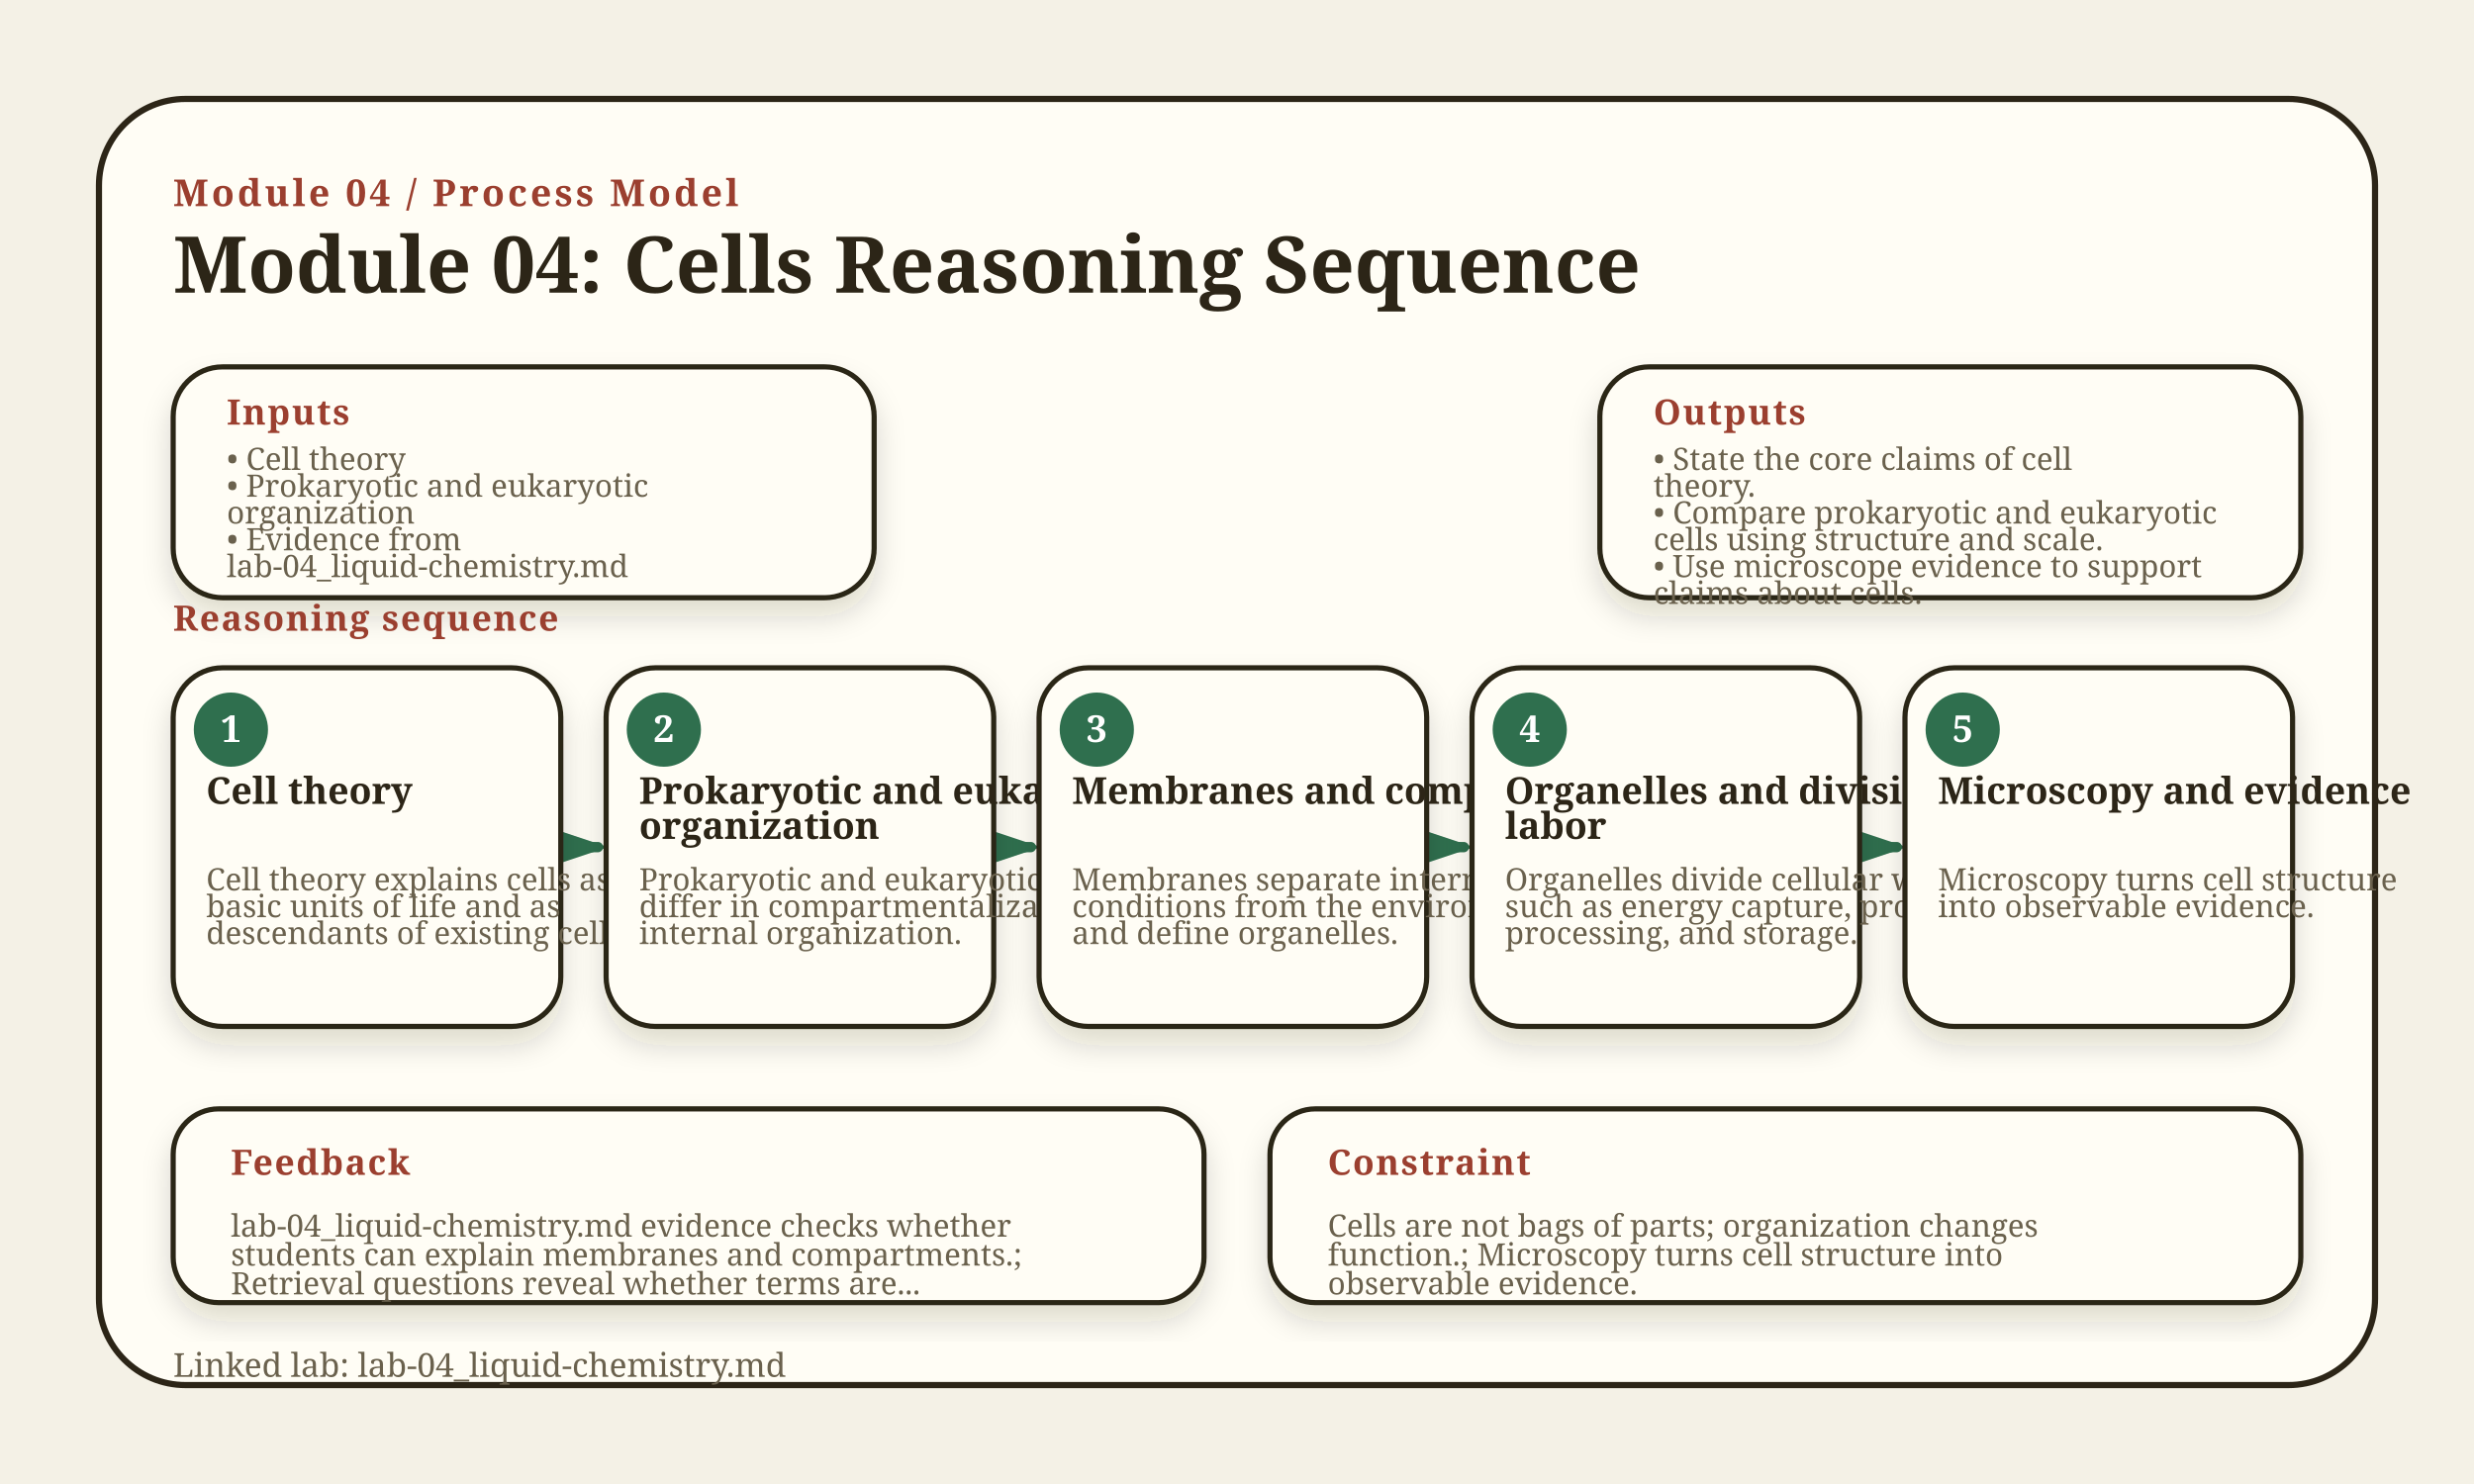
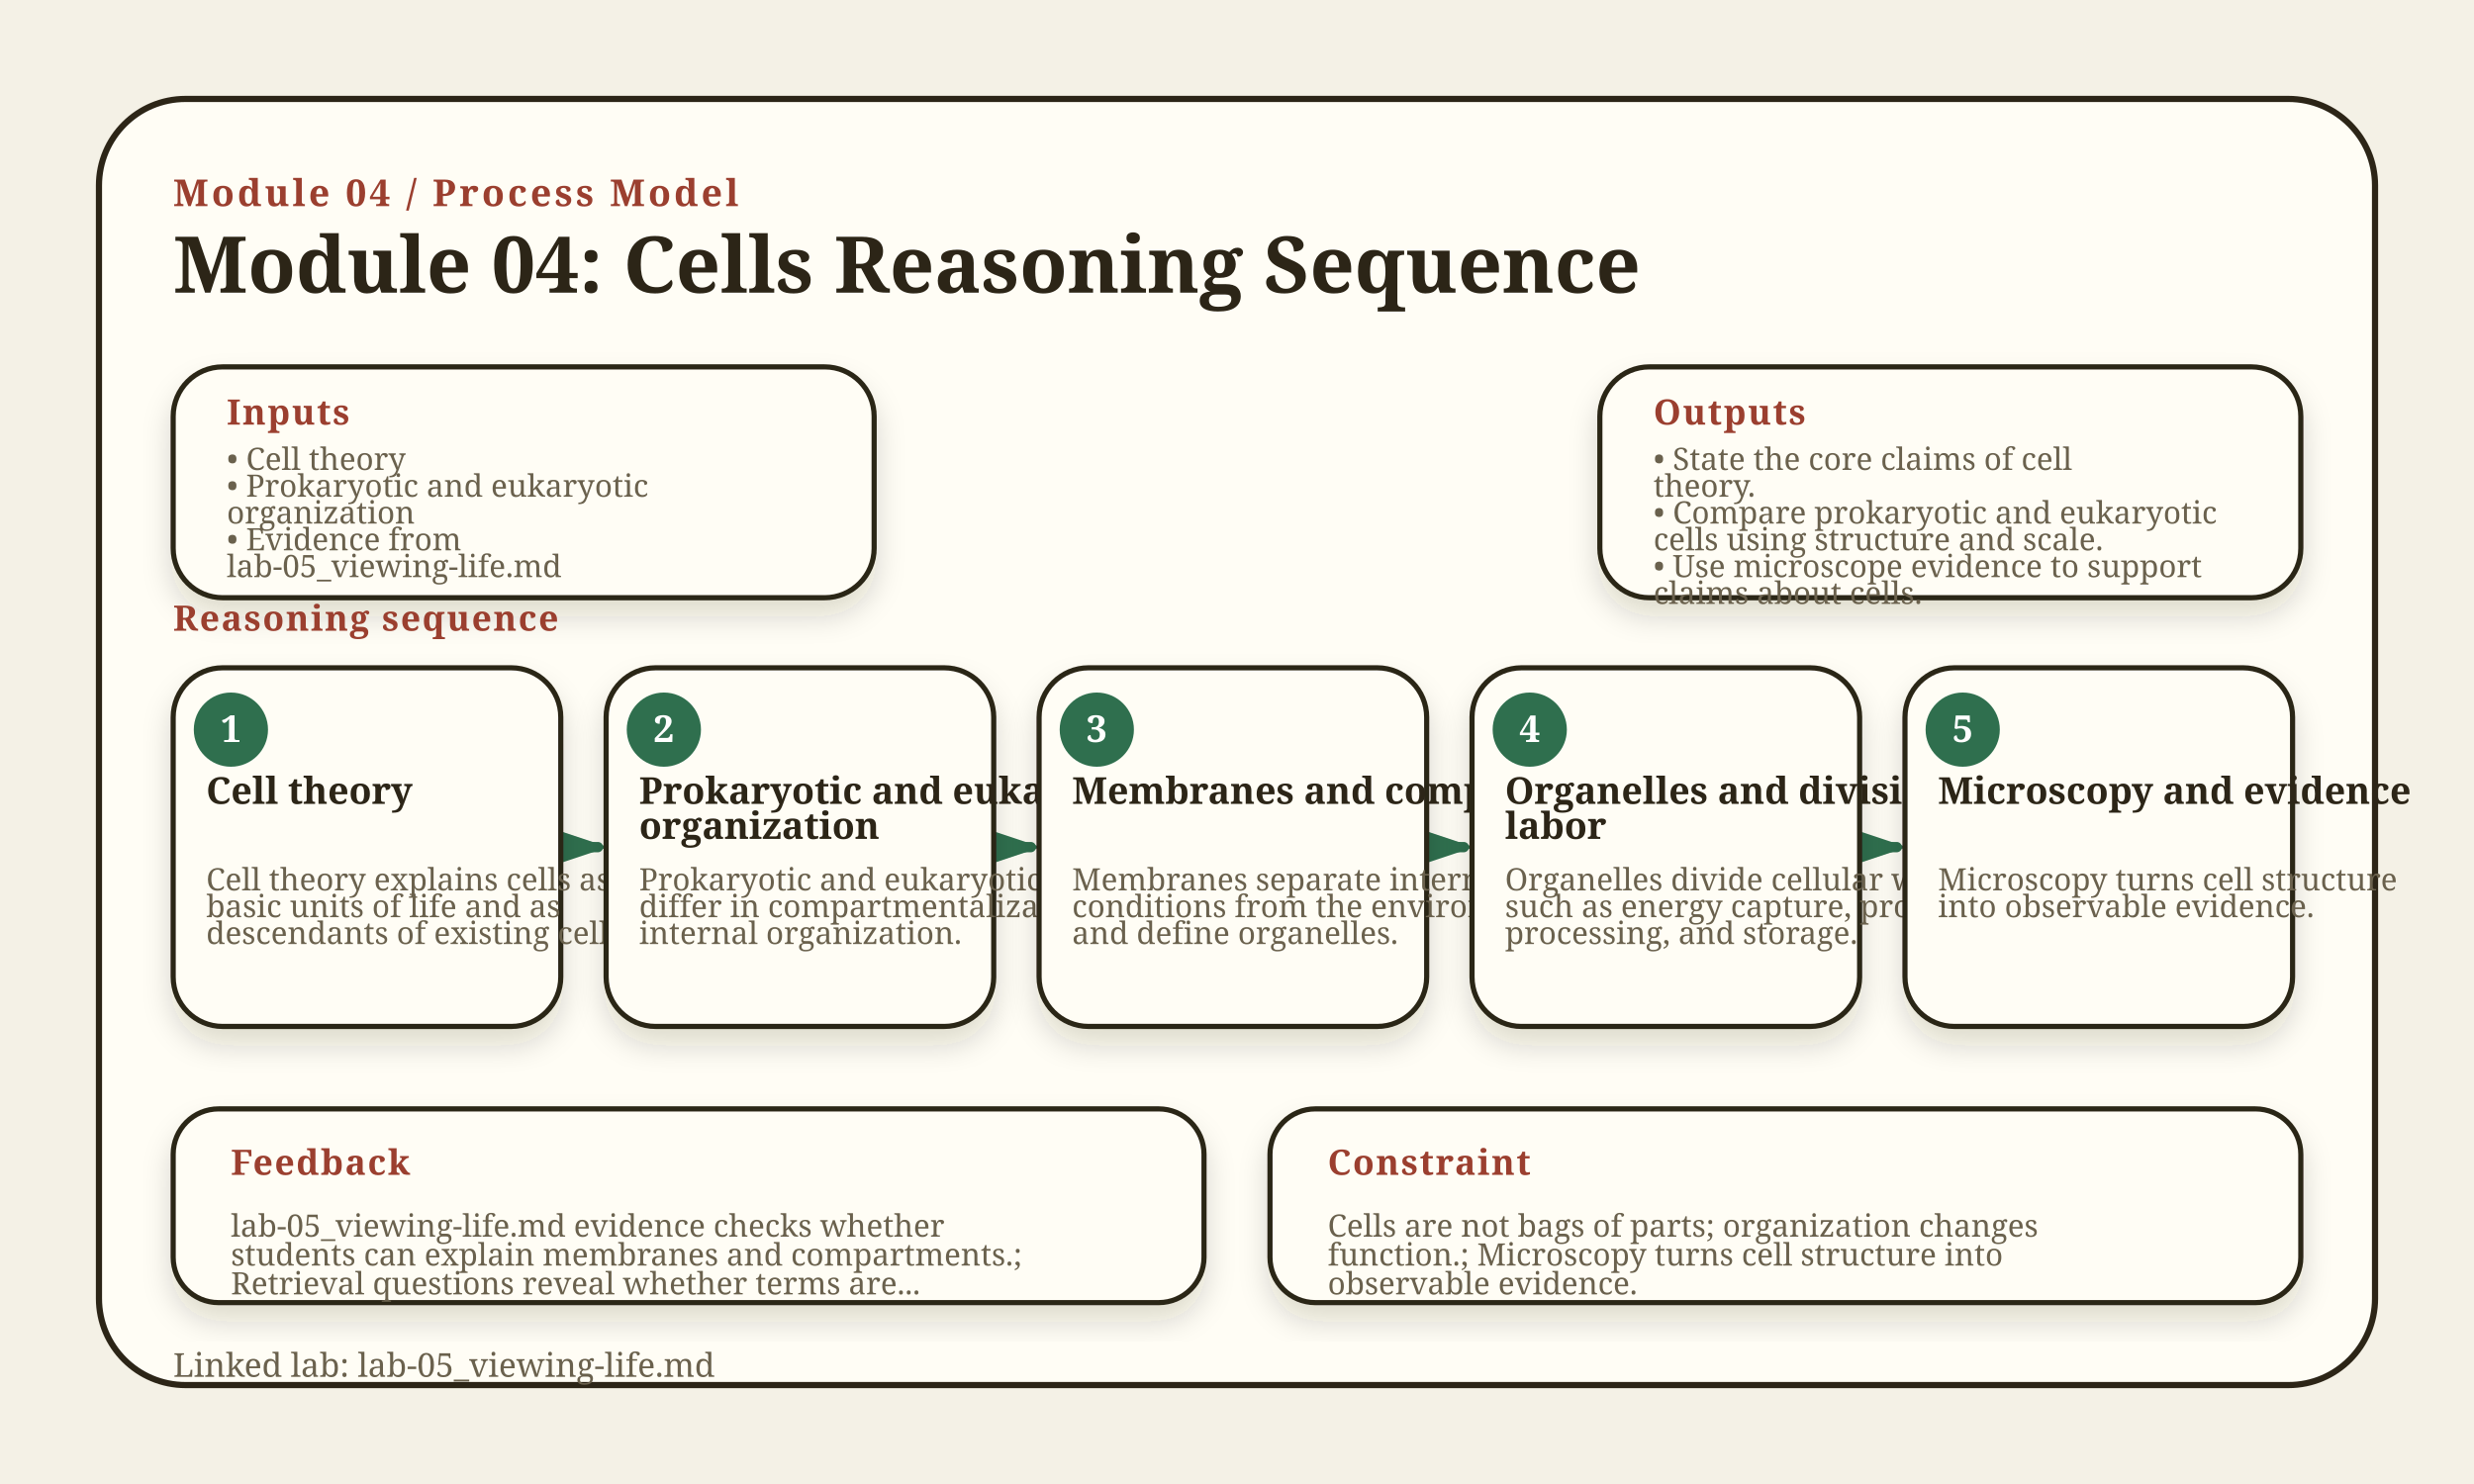
<svg xmlns="http://www.w3.org/2000/svg" width="1200" height="720" viewBox="0 0 1200 720" role="img" aria-label="Module 04: Cells Reasoning Sequence">
  <style>
    .bg { fill: #f4f1e6; }
    .halo { fill: url(#wash); opacity: 0.92; }
    .frame { fill: #fffdf5; stroke: #2c2517; stroke-width: 3; }
    .eyebrow { fill: #9b3f2f; font: 800 18px Georgia, serif; letter-spacing: 1.5px; text-transform: uppercase; }
    .title-text { fill: #2c2517; font: 800 38px Georgia, serif; }
    .footer { fill: #6a614d; font: 16px Georgia, serif; }
    .claim-card, .side-card, .feedback-card, .prompt-card, .routine-card, .stage-card-bg { fill: #fffdf5; stroke: #2c2517; stroke-width: 2.5; filter: url(#shadow); }
    .claim-kicker, .card-kicker { fill: #9b3f2f; font: 800 17px Georgia, serif; letter-spacing: 0.8px; text-transform: uppercase; }
    .claim-text { fill: #2c2517; font: 700 25px Georgia, serif; }
    .node { fill: #fffdf5; stroke: #2f6f4e; stroke-width: 3; filter: url(#shadow); }
    .node-claim { stroke: #9b3f2f; }
    .node-mechanism { stroke: #2f6f4e; }
    .node-evidence { stroke: #567d46; }
    .node-vocabulary { stroke: #8067a9; }
    .node-application { stroke: #b26b2f; }
    .node-revision { stroke: #8a4351; }
    .cluster-pill { stroke: none; opacity: 0.92; }
    .cluster-claim { fill: #9b3f2f; }
    .cluster-mechanism { fill: #2f6f4e; }
    .cluster-evidence { fill: #6d9c57; }
    .cluster-vocabulary { fill: #9b83c6; }
    .cluster-application { fill: #d28942; }
    .cluster-revision { fill: #b85d70; }
    .cluster-label, .legend-text { fill: white; font: 800 11px Georgia, serif; letter-spacing: 1px; text-transform: uppercase; }
    .node-label { fill: #2c2517; font: 800 20px Georgia, serif; }
    .node-detail { fill: #6a614d; font: 14px Georgia, serif; }
    .edge { stroke: #9b3f2f; stroke-width: 4; stroke-linecap: round; opacity: 0.72; marker-end: url(#arrowhead); }
    .edge-label { fill: #9b3f2f; font: 700 12px Georgia, serif; text-anchor: middle; paint-order: stroke; stroke: #f4f1e6; stroke-width: 5; }
    .stage-dot { fill: #2f6f4e; }
    .stage-num { fill: white; font: 900 18px Georgia, serif; }
    .stage-label { fill: #2c2517; font: 800 18px Georgia, serif; }
    .stage-detail, .mini-text, .check-text { fill: #6a614d; font: 15px Georgia, serif; }
    .arrow { fill: none; stroke: #2f6f4e; stroke-width: 5; stroke-linecap: round; marker-end: url(#arrowhead); }
    .prompt-text { fill: #2c2517; font: 700 17px Georgia, serif; }
    .routine-text { fill: #2c2517; font: 700 16px Georgia, serif; }
    .retrieval-step-strip { fill: #fffdf5; stroke: #2f6f4e; stroke-width: 2; opacity: 0.96; }
    .palette-high-design { fill: #9b3f2f; }
    @media print { .claim-card, .side-card, .feedback-card, .prompt-card, .routine-card, .node, .stage-card-bg { filter: none; } }
    </style>
  <defs>
    <linearGradient id="wash" x1="0" x2="1" y1="0" y2="1">
      <stop offset="0" stop-color="#fffdf5" />
      <stop offset="1" stop-color="#2f6f4e" stop-opacity="0.18" />
    </linearGradient>
    <filter id="shadow" x="-20%" y="-20%" width="140%" height="140%">
      <feDropShadow dx="0" dy="8" stdDeviation="7" flood-color="#2c2517" flood-opacity="0.16" />
    </filter>
    <marker id="arrowhead" markerWidth="12" markerHeight="8" refX="11" refY="4" orient="auto">
      <polygon points="0 0, 12 4, 0 8" fill="#2f6f4e" />
    </marker>
  </defs>
  <rect class="bg" width="1200" height="720" />
  <rect x="48" y="48" width="1104" height="624" rx="42" class="frame" />
  <text x="84" y="100" class="eyebrow">Module 04 / Process Model</text>
  <text x="84.0" y="142.0" class="title-text">
    <tspan x="84.0" dy="0">Module 04: Cells Reasoning Sequence</tspan>
  </text>
  <rect x="84" y="178" width="340" height="112" rx="24" class="side-card" />
  <text x="110" y="206" class="card-kicker">Inputs</text>
  <text x="110.0" y="228.0" class="mini-text">
    <tspan x="110.0" dy="0">• Cell theory</tspan>
  </text>
  <text x="110.0" y="241.0" class="mini-text">
    <tspan x="110.0" dy="0">• Prokaryotic and eukaryotic</tspan>
    <tspan x="110.0" dy="13">organization</tspan>
  </text>
  <text x="110.0" y="267.0" class="mini-text">
    <tspan x="110.0" dy="0">• Evidence from</tspan>
-     <tspan x="110.0" dy="13">lab-04_liquid-chemistry.md</tspan>
+     <tspan x="110.0" dy="13">lab-05_viewing-life.md</tspan>
  </text>
  <rect x="776" y="178" width="340" height="112" rx="24" class="side-card" />
  <text x="802" y="206" class="card-kicker">Outputs</text>
  <text x="802.0" y="228.0" class="mini-text">
    <tspan x="802.0" dy="0">• State the core claims of cell</tspan>
    <tspan x="802.0" dy="13">theory.</tspan>
  </text>
  <text x="802.0" y="254.0" class="mini-text">
    <tspan x="802.0" dy="0">• Compare prokaryotic and eukaryotic</tspan>
    <tspan x="802.0" dy="13">cells using structure and scale.</tspan>
  </text>
  <text x="802.0" y="280.0" class="mini-text">
    <tspan x="802.0" dy="0">• Use microscope evidence to support</tspan>
    <tspan x="802.0" dy="13">claims about cells.</tspan>
  </text>
  <text x="84" y="306" class="card-kicker">Reasoning sequence</text>
  <path d="M 276.0 411.0 L 290.0 411.0" class="arrow" />
  <path d="M 486.0 411.0 L 500.0 411.0" class="arrow" />
  <path d="M 696.0 411.0 L 710.0 411.0" class="arrow" />
  <path d="M 906.0 411.0 L 920.0 411.0" class="arrow" />
  <g class="stage-card">
    <rect x="84.0" y="324.0" width="188" height="174" rx="24" class="stage-card-bg" />
    <circle cx="112.0" cy="354.0" r="18" class="stage-dot" />
    <text x="112.0" y="360.0" class="stage-num" text-anchor="middle">1</text>
    <text x="100.0" y="390.0" class="stage-label">
      <tspan x="100.0" dy="0">Cell theory</tspan>
    </text>
    <text x="100.0" y="432.0" class="stage-detail">
      <tspan x="100.0" dy="0">Cell theory explains cells as the</tspan>
      <tspan x="100.0" dy="13">basic units of life and as</tspan>
      <tspan x="100.0" dy="13">descendants of existing cells.</tspan>
    </text>
  </g>
  <g class="stage-card">
    <rect x="294.0" y="324.0" width="188" height="174" rx="24" class="stage-card-bg" />
    <circle cx="322.0" cy="354.0" r="18" class="stage-dot" />
    <text x="322.0" y="360.0" class="stage-num" text-anchor="middle">2</text>
    <text x="310.0" y="390.0" class="stage-label">
      <tspan x="310.0" dy="0">Prokaryotic and eukaryotic</tspan>
      <tspan x="310.0" dy="17">organization</tspan>
    </text>
    <text x="310.0" y="432.0" class="stage-detail">
      <tspan x="310.0" dy="0">Prokaryotic and eukaryotic cells</tspan>
      <tspan x="310.0" dy="13">differ in compartmentalization and</tspan>
      <tspan x="310.0" dy="13">internal organization.</tspan>
    </text>
  </g>
  <g class="stage-card">
    <rect x="504.0" y="324.0" width="188" height="174" rx="24" class="stage-card-bg" />
    <circle cx="532.0" cy="354.0" r="18" class="stage-dot" />
    <text x="532.0" y="360.0" class="stage-num" text-anchor="middle">3</text>
    <text x="520.0" y="390.0" class="stage-label">
      <tspan x="520.0" dy="0">Membranes and compartments</tspan>
    </text>
    <text x="520.0" y="432.0" class="stage-detail">
      <tspan x="520.0" dy="0">Membranes separate internal</tspan>
      <tspan x="520.0" dy="13">conditions from the environment</tspan>
      <tspan x="520.0" dy="13">and define organelles.</tspan>
    </text>
  </g>
  <g class="stage-card">
    <rect x="714.0" y="324.0" width="188" height="174" rx="24" class="stage-card-bg" />
    <circle cx="742.0" cy="354.0" r="18" class="stage-dot" />
    <text x="742.0" y="360.0" class="stage-num" text-anchor="middle">4</text>
    <text x="730.0" y="390.0" class="stage-label">
      <tspan x="730.0" dy="0">Organelles and division of</tspan>
      <tspan x="730.0" dy="17">labor</tspan>
    </text>
    <text x="730.0" y="432.0" class="stage-detail">
      <tspan x="730.0" dy="0">Organelles divide cellular work</tspan>
      <tspan x="730.0" dy="13">such as energy capture, protein</tspan>
      <tspan x="730.0" dy="13">processing, and storage.</tspan>
    </text>
  </g>
  <g class="stage-card">
    <rect x="924.0" y="324.0" width="188" height="174" rx="24" class="stage-card-bg" />
    <circle cx="952.0" cy="354.0" r="18" class="stage-dot" />
    <text x="952.0" y="360.0" class="stage-num" text-anchor="middle">5</text>
    <text x="940.0" y="390.0" class="stage-label">
      <tspan x="940.0" dy="0">Microscopy and evidence</tspan>
    </text>
    <text x="940.0" y="432.0" class="stage-detail">
      <tspan x="940.0" dy="0">Microscopy turns cell structure</tspan>
      <tspan x="940.0" dy="13">into observable evidence.</tspan>
    </text>
  </g>
  <rect x="84" y="538" width="500" height="94" rx="22" class="feedback-card" />
  <text x="112" y="570" class="card-kicker">Feedback</text>
  <text x="112.0" y="600.0" class="mini-text">
-     <tspan x="112.0" dy="0">lab-04_liquid-chemistry.md evidence checks whether</tspan>
+     <tspan x="112.0" dy="0">lab-05_viewing-life.md evidence checks whether</tspan>
    <tspan x="112.0" dy="14">students can explain membranes and compartments.;</tspan>
    <tspan x="112.0" dy="14">Retrieval questions reveal whether terms are...</tspan>
  </text>
  <rect x="616" y="538" width="500" height="94" rx="22" class="feedback-card" />
  <text x="644" y="570" class="card-kicker">Constraint</text>
  <text x="644.0" y="600.0" class="mini-text">
    <tspan x="644.0" dy="0">Cells are not bags of parts; organization changes</tspan>
    <tspan x="644.0" dy="14">function.; Microscopy turns cell structure into</tspan>
    <tspan x="644.0" dy="14">observable evidence.</tspan>
  </text>
-   <text x="84" y="668" class="footer">Linked lab: lab-04_liquid-chemistry.md</text>
+   <text x="84" y="668" class="footer">Linked lab: lab-05_viewing-life.md</text>
</svg>
